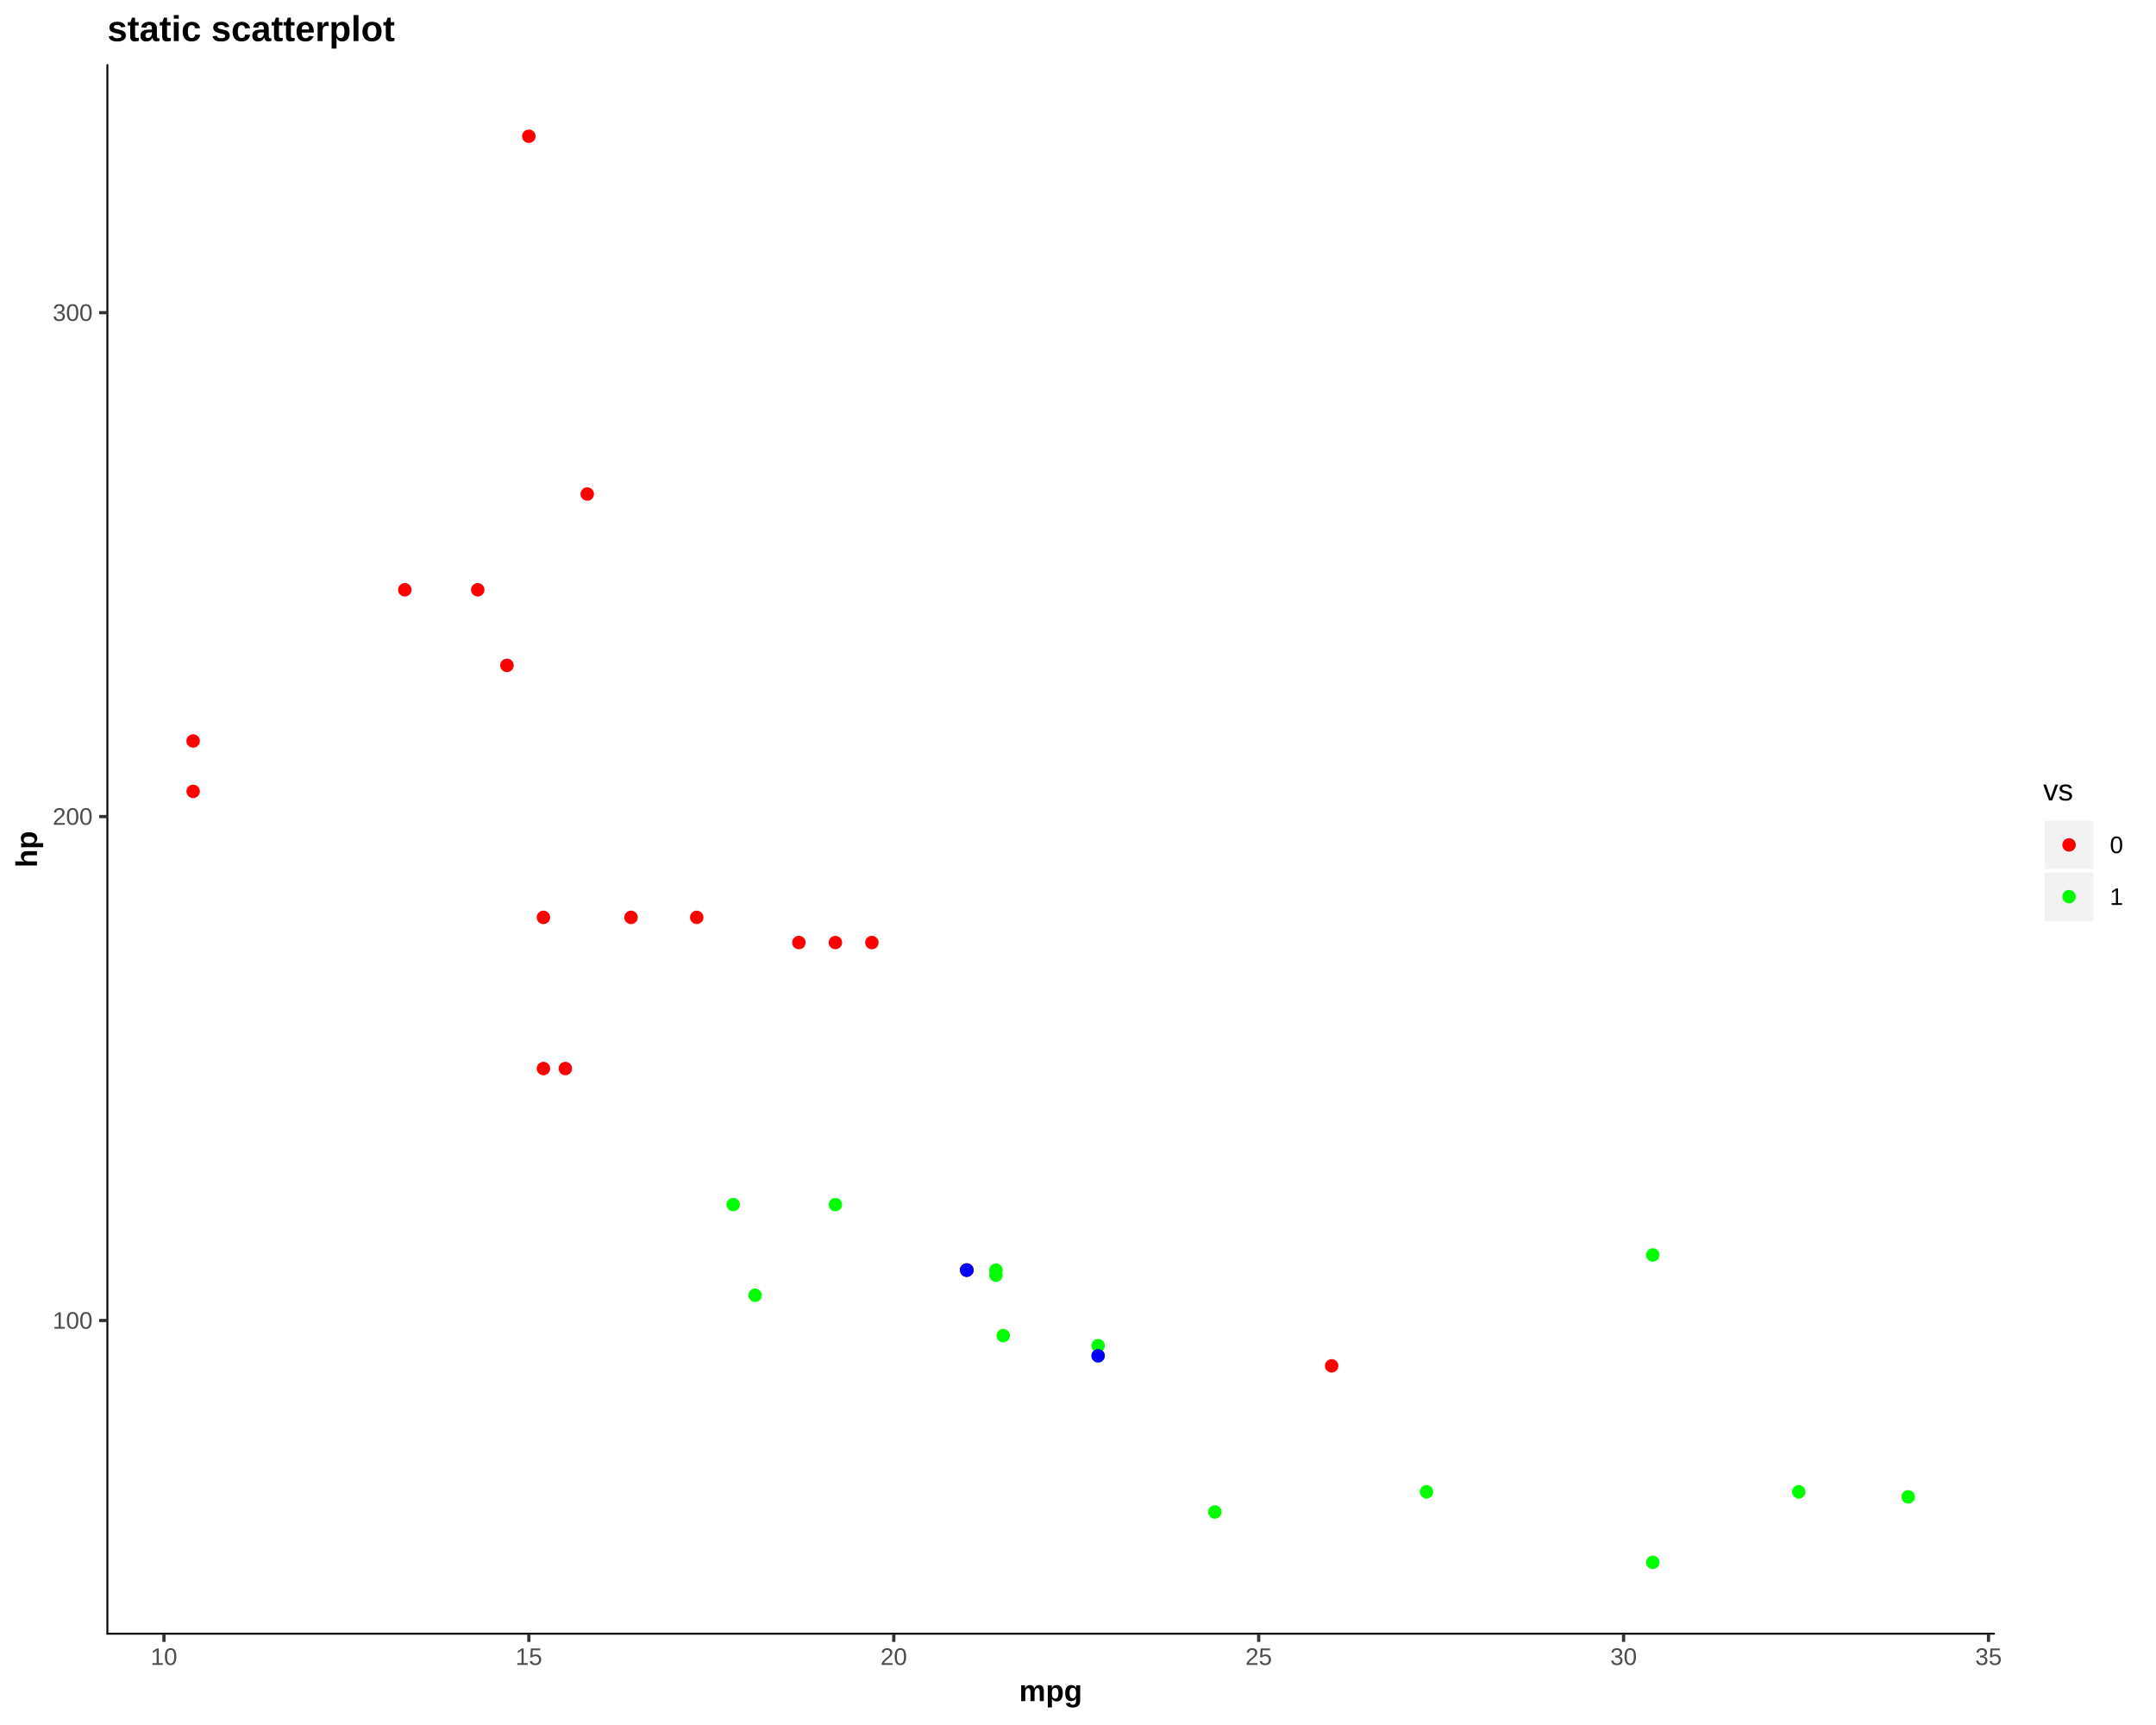
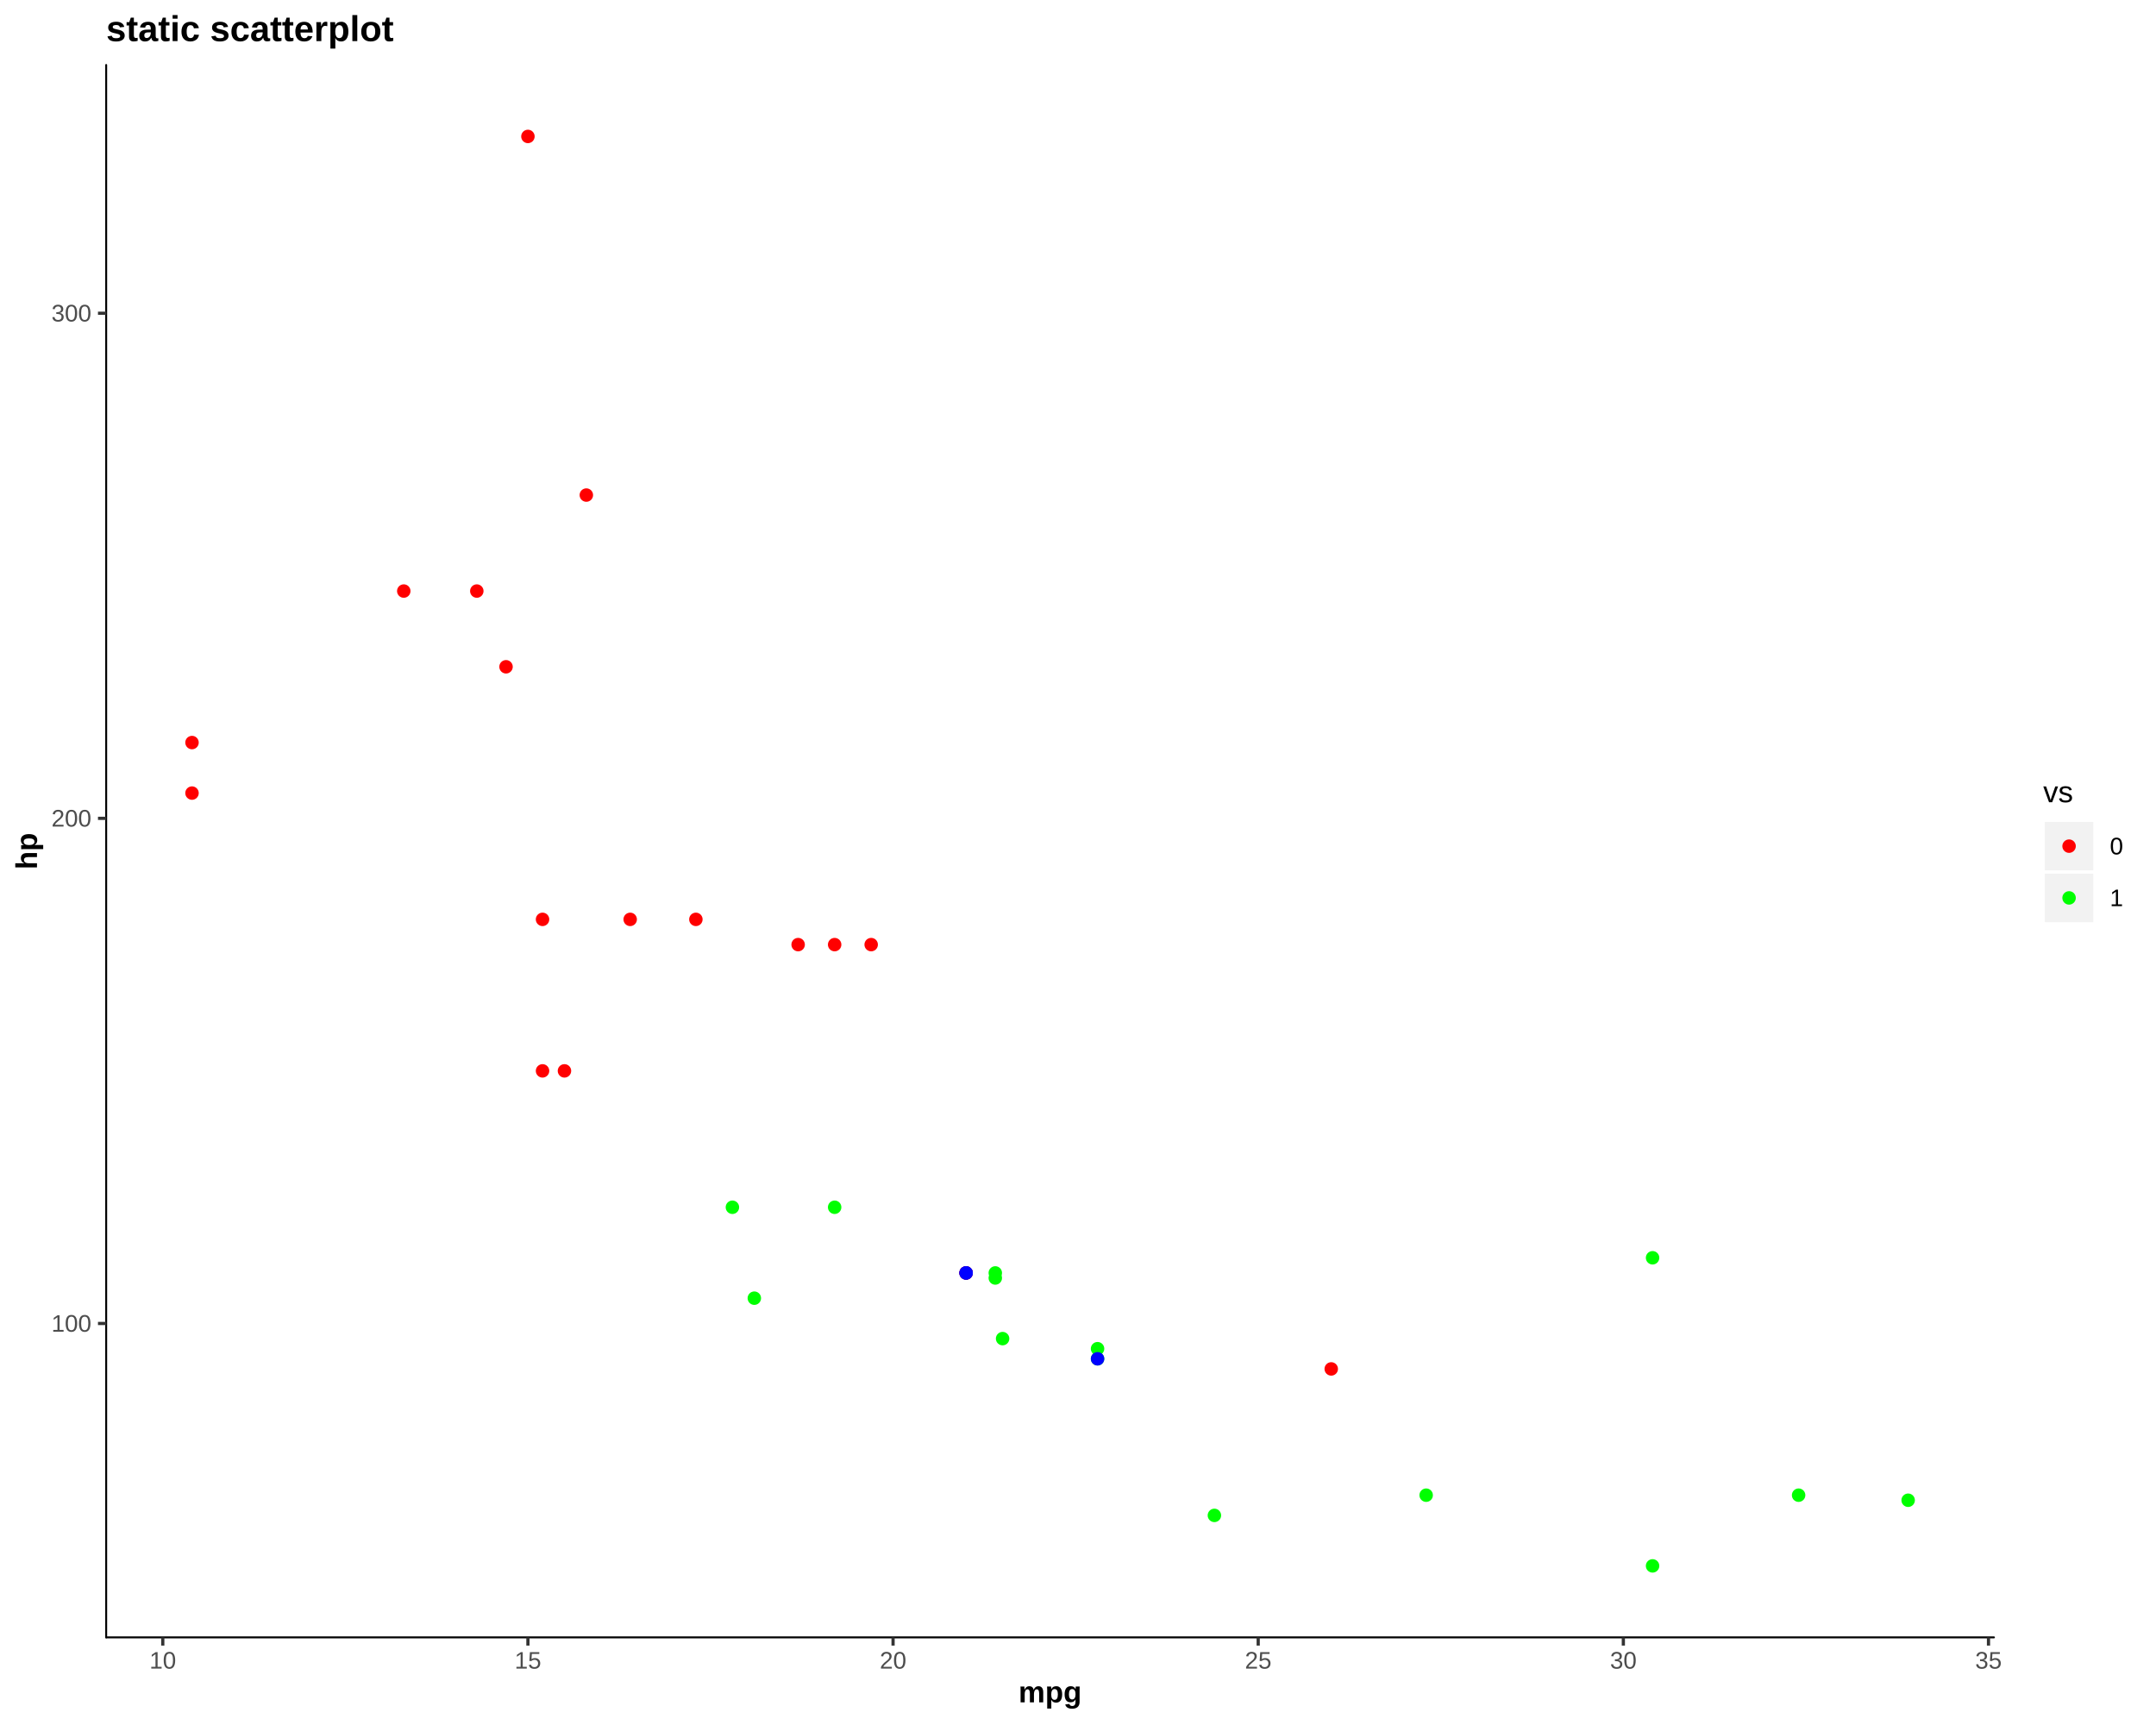
<svg xmlns="http://www.w3.org/2000/svg" viewBox="0 0 720.00 576.00">
  <defs>
    <style type="text/css">
-     line, polyline, path, rect, circle {
+     line, polyline, polygon, path, rect, circle {
      fill: none;
      stroke: #000000;
      stroke-linecap: round;
      stroke-linejoin: round;
      stroke-miterlimit: 10.00;
    }
  </style>
  </defs>
  <rect width="100%" height="100%" style="stroke: none; fill: #FFFFFF;" />
  <defs>
-     <clipPath id="cpMzUuODU3N3w2NjUuODkyfDU0NS41MDZ8MjEuNjkzMw==">
-       <rect x="35.86" y="21.69" width="630.03" height="523.81" />
+     <clipPath id="cpMzUuNDZ8NjY1Ljg5fDU0Ni43NHwyMS42OQ==">
+       <rect x="35.46" y="21.69" width="630.43" height="525.05" />
    </clipPath>
  </defs>
-   <line x1="291.83" y1="576.00" x2="665.89" y2="550.17" style="stroke-width: 1.07; stroke-linecap: butt;" clip-path="url(#cpMzUuODU3N3w2NjUuODkyfDU0NS41MDZ8MjEuNjkzMw==)" />
-   <circle cx="322.85" cy="424.10" r="1.42pt" style="stroke-width: 0.71; stroke: #FF0000; fill: #FF0000;" clip-path="url(#cpMzUuODU3N3w2NjUuODkyfDU0NS41MDZ8MjEuNjkzMw==)" />
-   <circle cx="322.85" cy="424.10" r="1.42pt" style="stroke-width: 0.71; stroke: #FF0000; fill: #FF0000;" clip-path="url(#cpMzUuODU3N3w2NjUuODkyfDU0NS41MDZ8MjEuNjkzMw==)" />
-   <circle cx="366.72" cy="452.71" r="1.42pt" style="stroke-width: 0.71; stroke: #00FF00; fill: #00FF00;" clip-path="url(#cpMzUuODU3N3w2NjUuODkyfDU0NS41MDZ8MjEuNjkzMw==)" />
-   <circle cx="332.60" cy="424.10" r="1.42pt" style="stroke-width: 0.71; stroke: #00FF00; fill: #00FF00;" clip-path="url(#cpMzUuODU3N3w2NjUuODkyfDU0NS41MDZ8MjEuNjkzMw==)" />
-   <circle cx="266.79" cy="314.73" r="1.42pt" style="stroke-width: 0.71; stroke: #FF0000; fill: #FF0000;" clip-path="url(#cpMzUuODU3N3w2NjUuODkyfDU0NS41MDZ8MjEuNjkzMw==)" />
-   <circle cx="252.17" cy="432.51" r="1.42pt" style="stroke-width: 0.71; stroke: #00FF00; fill: #00FF00;" clip-path="url(#cpMzUuODU3N3w2NjUuODkyfDU0NS41MDZ8MjEuNjkzMw==)" />
-   <circle cx="159.55" cy="196.94" r="1.42pt" style="stroke-width: 0.71; stroke: #FF0000; fill: #FF0000;" clip-path="url(#cpMzUuODU3N3w2NjUuODkyfDU0NS41MDZ8MjEuNjkzMw==)" />
-   <circle cx="405.71" cy="504.87" r="1.42pt" style="stroke-width: 0.71; stroke: #00FF00; fill: #00FF00;" clip-path="url(#cpMzUuODU3N3w2NjUuODkyfDU0NS41MDZ8MjEuNjkzMw==)" />
-   <circle cx="366.72" cy="449.34" r="1.42pt" style="stroke-width: 0.71; stroke: #00FF00; fill: #00FF00;" clip-path="url(#cpMzUuODU3N3w2NjUuODkyfDU0NS41MDZ8MjEuNjkzMw==)" />
-   <circle cx="278.98" cy="402.23" r="1.42pt" style="stroke-width: 0.71; stroke: #00FF00; fill: #00FF00;" clip-path="url(#cpMzUuODU3N3w2NjUuODkyfDU0NS41MDZ8MjEuNjkzMw==)" />
-   <circle cx="244.85" cy="402.23" r="1.42pt" style="stroke-width: 0.71; stroke: #00FF00; fill: #00FF00;" clip-path="url(#cpMzUuODU3N3w2NjUuODkyfDU0NS41MDZ8MjEuNjkzMw==)" />
-   <circle cx="210.73" cy="306.32" r="1.42pt" style="stroke-width: 0.71; stroke: #FF0000; fill: #FF0000;" clip-path="url(#cpMzUuODU3N3w2NjUuODkyfDU0NS41MDZ8MjEuNjkzMw==)" />
-   <circle cx="232.67" cy="306.32" r="1.42pt" style="stroke-width: 0.71; stroke: #FF0000; fill: #FF0000;" clip-path="url(#cpMzUuODU3N3w2NjUuODkyfDU0NS41MDZ8MjEuNjkzMw==)" />
-   <circle cx="181.48" cy="306.32" r="1.42pt" style="stroke-width: 0.71; stroke: #FF0000; fill: #FF0000;" clip-path="url(#cpMzUuODU3N3w2NjUuODkyfDU0NS41MDZ8MjEuNjkzMw==)" />
-   <circle cx="64.50" cy="264.25" r="1.42pt" style="stroke-width: 0.71; stroke: #FF0000; fill: #FF0000;" clip-path="url(#cpMzUuODU3N3w2NjUuODkyfDU0NS41MDZ8MjEuNjkzMw==)" />
-   <circle cx="64.50" cy="247.42" r="1.42pt" style="stroke-width: 0.71; stroke: #FF0000; fill: #FF0000;" clip-path="url(#cpMzUuODU3N3w2NjUuODkyfDU0NS41MDZ8MjEuNjkzMw==)" />
-   <circle cx="169.30" cy="222.18" r="1.42pt" style="stroke-width: 0.71; stroke: #FF0000; fill: #FF0000;" clip-path="url(#cpMzUuODU3N3w2NjUuODkyfDU0NS41MDZ8MjEuNjkzMw==)" />
-   <circle cx="600.70" cy="498.14" r="1.42pt" style="stroke-width: 0.71; stroke: #00FF00; fill: #00FF00;" clip-path="url(#cpMzUuODU3N3w2NjUuODkyfDU0NS41MDZ8MjEuNjkzMw==)" />
-   <circle cx="551.95" cy="521.70" r="1.42pt" style="stroke-width: 0.71; stroke: #00FF00; fill: #00FF00;" clip-path="url(#cpMzUuODU3N3w2NjUuODkyfDU0NS41MDZ8MjEuNjkzMw==)" />
-   <circle cx="637.25" cy="499.82" r="1.42pt" style="stroke-width: 0.71; stroke: #00FF00; fill: #00FF00;" clip-path="url(#cpMzUuODU3N3w2NjUuODkyfDU0NS41MDZ8MjEuNjkzMw==)" />
-   <circle cx="335.03" cy="445.98" r="1.42pt" style="stroke-width: 0.71; stroke: #00FF00; fill: #00FF00;" clip-path="url(#cpMzUuODU3N3w2NjUuODkyfDU0NS41MDZ8MjEuNjkzMw==)" />
-   <circle cx="188.80" cy="356.80" r="1.42pt" style="stroke-width: 0.71; stroke: #FF0000; fill: #FF0000;" clip-path="url(#cpMzUuODU3N3w2NjUuODkyfDU0NS41MDZ8MjEuNjkzMw==)" />
-   <circle cx="181.48" cy="356.80" r="1.42pt" style="stroke-width: 0.71; stroke: #FF0000; fill: #FF0000;" clip-path="url(#cpMzUuODU3N3w2NjUuODkyfDU0NS41MDZ8MjEuNjkzMw==)" />
-   <circle cx="135.18" cy="196.94" r="1.42pt" style="stroke-width: 0.71; stroke: #FF0000; fill: #FF0000;" clip-path="url(#cpMzUuODU3N3w2NjUuODkyfDU0NS41MDZ8MjEuNjkzMw==)" />
-   <circle cx="278.98" cy="314.73" r="1.42pt" style="stroke-width: 0.71; stroke: #FF0000; fill: #FF0000;" clip-path="url(#cpMzUuODU3N3w2NjUuODkyfDU0NS41MDZ8MjEuNjkzMw==)" />
-   <circle cx="476.39" cy="498.14" r="1.42pt" style="stroke-width: 0.71; stroke: #00FF00; fill: #00FF00;" clip-path="url(#cpMzUuODU3N3w2NjUuODkyfDU0NS41MDZ8MjEuNjkzMw==)" />
-   <circle cx="444.71" cy="456.07" r="1.42pt" style="stroke-width: 0.71; stroke: #FF0000; fill: #FF0000;" clip-path="url(#cpMzUuODU3N3w2NjUuODkyfDU0NS41MDZ8MjEuNjkzMw==)" />
-   <circle cx="551.95" cy="419.05" r="1.42pt" style="stroke-width: 0.71; stroke: #00FF00; fill: #00FF00;" clip-path="url(#cpMzUuODU3N3w2NjUuODkyfDU0NS41MDZ8MjEuNjkzMw==)" />
-   <circle cx="196.11" cy="164.97" r="1.42pt" style="stroke-width: 0.71; stroke: #FF0000; fill: #FF0000;" clip-path="url(#cpMzUuODU3N3w2NjUuODkyfDU0NS41MDZ8MjEuNjkzMw==)" />
-   <circle cx="291.16" cy="314.73" r="1.42pt" style="stroke-width: 0.71; stroke: #FF0000; fill: #FF0000;" clip-path="url(#cpMzUuODU3N3w2NjUuODkyfDU0NS41MDZ8MjEuNjkzMw==)" />
-   <circle cx="176.61" cy="45.50" r="1.42pt" style="stroke-width: 0.71; stroke: #FF0000; fill: #FF0000;" clip-path="url(#cpMzUuODU3N3w2NjUuODkyfDU0NS41MDZ8MjEuNjkzMw==)" />
-   <circle cx="332.60" cy="425.78" r="1.42pt" style="stroke-width: 0.71; stroke: #00FF00; fill: #00FF00;" clip-path="url(#cpMzUuODU3N3w2NjUuODkyfDU0NS41MDZ8MjEuNjkzMw==)" />
-   <circle cx="322.85" cy="424.10" r="1.42pt" style="stroke-width: 0.71; stroke: #0000FF; fill: #0000FF;" clip-path="url(#cpMzUuODU3N3w2NjUuODkyfDU0NS41MDZ8MjEuNjkzMw==)" />
-   <circle cx="322.85" cy="424.10" r="1.42pt" style="stroke-width: 0.71; stroke: #0000FF; fill: #0000FF;" clip-path="url(#cpMzUuODU3N3w2NjUuODkyfDU0NS41MDZ8MjEuNjkzMw==)" />
-   <circle cx="366.72" cy="452.71" r="1.42pt" style="stroke-width: 0.71; stroke: #0000FF; fill: #0000FF;" clip-path="url(#cpMzUuODU3N3w2NjUuODkyfDU0NS41MDZ8MjEuNjkzMw==)" />
+   <line x1="310.48" y1="576.00" x2="665.89" y2="551.42" style="stroke-width: 1.07; stroke-linecap: butt;" clip-path="url(#cpMzUuNDZ8NjY1Ljg5fDU0Ni43NHwyMS42OQ==)" />
+   <circle cx="322.63" cy="425.05" r="1.42pt" style="stroke-width: 0.71; stroke: #FF0000; fill: #FF0000;" clip-path="url(#cpMzUuNDZ8NjY1Ljg5fDU0Ni43NHwyMS42OQ==)" />
+   <circle cx="322.63" cy="425.05" r="1.42pt" style="stroke-width: 0.71; stroke: #FF0000; fill: #FF0000;" clip-path="url(#cpMzUuNDZ8NjY1Ljg5fDU0Ni43NHwyMS42OQ==)" />
+   <circle cx="366.53" cy="453.72" r="1.42pt" style="stroke-width: 0.71; stroke: #00FF00; fill: #00FF00;" clip-path="url(#cpMzUuNDZ8NjY1Ljg5fDU0Ni43NHwyMS42OQ==)" />
+   <circle cx="332.38" cy="425.05" r="1.42pt" style="stroke-width: 0.71; stroke: #00FF00; fill: #00FF00;" clip-path="url(#cpMzUuNDZ8NjY1Ljg5fDU0Ni43NHwyMS42OQ==)" />
+   <circle cx="266.54" cy="315.42" r="1.42pt" style="stroke-width: 0.71; stroke: #FF0000; fill: #FF0000;" clip-path="url(#cpMzUuNDZ8NjY1Ljg5fDU0Ni43NHwyMS42OQ==)" />
+   <circle cx="251.91" cy="433.48" r="1.42pt" style="stroke-width: 0.71; stroke: #00FF00; fill: #00FF00;" clip-path="url(#cpMzUuNDZ8NjY1Ljg5fDU0Ni43NHwyMS42OQ==)" />
+   <circle cx="159.23" cy="197.36" r="1.42pt" style="stroke-width: 0.71; stroke: #FF0000; fill: #FF0000;" clip-path="url(#cpMzUuNDZ8NjY1Ljg5fDU0Ni43NHwyMS42OQ==)" />
+   <circle cx="405.55" cy="506.01" r="1.42pt" style="stroke-width: 0.71; stroke: #00FF00; fill: #00FF00;" clip-path="url(#cpMzUuNDZ8NjY1Ljg5fDU0Ni43NHwyMS42OQ==)" />
+   <circle cx="366.53" cy="450.35" r="1.42pt" style="stroke-width: 0.71; stroke: #00FF00; fill: #00FF00;" clip-path="url(#cpMzUuNDZ8NjY1Ljg5fDU0Ni43NHwyMS42OQ==)" />
+   <circle cx="278.73" cy="403.12" r="1.42pt" style="stroke-width: 0.71; stroke: #00FF00; fill: #00FF00;" clip-path="url(#cpMzUuNDZ8NjY1Ljg5fDU0Ni43NHwyMS42OQ==)" />
+   <circle cx="244.59" cy="403.12" r="1.42pt" style="stroke-width: 0.71; stroke: #00FF00; fill: #00FF00;" clip-path="url(#cpMzUuNDZ8NjY1Ljg5fDU0Ni43NHwyMS42OQ==)" />
+   <circle cx="210.45" cy="306.99" r="1.42pt" style="stroke-width: 0.71; stroke: #FF0000; fill: #FF0000;" clip-path="url(#cpMzUuNDZ8NjY1Ljg5fDU0Ni43NHwyMS42OQ==)" />
+   <circle cx="232.39" cy="306.99" r="1.42pt" style="stroke-width: 0.71; stroke: #FF0000; fill: #FF0000;" clip-path="url(#cpMzUuNDZ8NjY1Ljg5fDU0Ni43NHwyMS42OQ==)" />
+   <circle cx="181.18" cy="306.99" r="1.42pt" style="stroke-width: 0.71; stroke: #FF0000; fill: #FF0000;" clip-path="url(#cpMzUuNDZ8NjY1Ljg5fDU0Ni43NHwyMS42OQ==)" />
+   <circle cx="64.12" cy="264.82" r="1.42pt" style="stroke-width: 0.71; stroke: #FF0000; fill: #FF0000;" clip-path="url(#cpMzUuNDZ8NjY1Ljg5fDU0Ni43NHwyMS42OQ==)" />
+   <circle cx="64.12" cy="247.95" r="1.42pt" style="stroke-width: 0.71; stroke: #FF0000; fill: #FF0000;" clip-path="url(#cpMzUuNDZ8NjY1Ljg5fDU0Ni43NHwyMS42OQ==)" />
+   <circle cx="168.99" cy="222.65" r="1.42pt" style="stroke-width: 0.71; stroke: #FF0000; fill: #FF0000;" clip-path="url(#cpMzUuNDZ8NjY1Ljg5fDU0Ni43NHwyMS42OQ==)" />
+   <circle cx="600.65" cy="499.26" r="1.42pt" style="stroke-width: 0.71; stroke: #00FF00; fill: #00FF00;" clip-path="url(#cpMzUuNDZ8NjY1Ljg5fDU0Ni43NHwyMS42OQ==)" />
+   <circle cx="551.88" cy="522.87" r="1.42pt" style="stroke-width: 0.71; stroke: #00FF00; fill: #00FF00;" clip-path="url(#cpMzUuNDZ8NjY1Ljg5fDU0Ni43NHwyMS42OQ==)" />
+   <circle cx="637.23" cy="500.95" r="1.42pt" style="stroke-width: 0.71; stroke: #00FF00; fill: #00FF00;" clip-path="url(#cpMzUuNDZ8NjY1Ljg5fDU0Ni43NHwyMS42OQ==)" />
+   <circle cx="334.82" cy="446.98" r="1.42pt" style="stroke-width: 0.71; stroke: #00FF00; fill: #00FF00;" clip-path="url(#cpMzUuNDZ8NjY1Ljg5fDU0Ni43NHwyMS42OQ==)" />
+   <circle cx="188.50" cy="357.58" r="1.42pt" style="stroke-width: 0.71; stroke: #FF0000; fill: #FF0000;" clip-path="url(#cpMzUuNDZ8NjY1Ljg5fDU0Ni43NHwyMS42OQ==)" />
+   <circle cx="181.18" cy="357.58" r="1.42pt" style="stroke-width: 0.71; stroke: #FF0000; fill: #FF0000;" clip-path="url(#cpMzUuNDZ8NjY1Ljg5fDU0Ni43NHwyMS42OQ==)" />
+   <circle cx="134.84" cy="197.36" r="1.42pt" style="stroke-width: 0.71; stroke: #FF0000; fill: #FF0000;" clip-path="url(#cpMzUuNDZ8NjY1Ljg5fDU0Ni43NHwyMS42OQ==)" />
+   <circle cx="278.73" cy="315.42" r="1.42pt" style="stroke-width: 0.71; stroke: #FF0000; fill: #FF0000;" clip-path="url(#cpMzUuNDZ8NjY1Ljg5fDU0Ni43NHwyMS42OQ==)" />
+   <circle cx="476.27" cy="499.26" r="1.42pt" style="stroke-width: 0.71; stroke: #00FF00; fill: #00FF00;" clip-path="url(#cpMzUuNDZ8NjY1Ljg5fDU0Ni43NHwyMS42OQ==)" />
+   <circle cx="444.57" cy="457.10" r="1.42pt" style="stroke-width: 0.71; stroke: #FF0000; fill: #FF0000;" clip-path="url(#cpMzUuNDZ8NjY1Ljg5fDU0Ni43NHwyMS42OQ==)" />
+   <circle cx="551.88" cy="419.99" r="1.42pt" style="stroke-width: 0.71; stroke: #00FF00; fill: #00FF00;" clip-path="url(#cpMzUuNDZ8NjY1Ljg5fDU0Ni43NHwyMS42OQ==)" />
+   <circle cx="195.81" cy="165.31" r="1.42pt" style="stroke-width: 0.71; stroke: #FF0000; fill: #FF0000;" clip-path="url(#cpMzUuNDZ8NjY1Ljg5fDU0Ni43NHwyMS42OQ==)" />
+   <circle cx="290.93" cy="315.42" r="1.42pt" style="stroke-width: 0.71; stroke: #FF0000; fill: #FF0000;" clip-path="url(#cpMzUuNDZ8NjY1Ljg5fDU0Ni43NHwyMS42OQ==)" />
+   <circle cx="176.30" cy="45.56" r="1.42pt" style="stroke-width: 0.71; stroke: #FF0000; fill: #FF0000;" clip-path="url(#cpMzUuNDZ8NjY1Ljg5fDU0Ni43NHwyMS42OQ==)" />
+   <circle cx="332.38" cy="426.74" r="1.42pt" style="stroke-width: 0.71; stroke: #00FF00; fill: #00FF00;" clip-path="url(#cpMzUuNDZ8NjY1Ljg5fDU0Ni43NHwyMS42OQ==)" />
+   <circle cx="322.63" cy="425.05" r="1.42pt" style="stroke-width: 0.71; stroke: #0000FF; fill: #0000FF;" clip-path="url(#cpMzUuNDZ8NjY1Ljg5fDU0Ni43NHwyMS42OQ==)" />
+   <circle cx="322.63" cy="425.05" r="1.42pt" style="stroke-width: 0.71; stroke: #0000FF; fill: #0000FF;" clip-path="url(#cpMzUuNDZ8NjY1Ljg5fDU0Ni43NHwyMS42OQ==)" />
+   <circle cx="366.53" cy="453.72" r="1.42pt" style="stroke-width: 0.71; stroke: #0000FF; fill: #0000FF;" clip-path="url(#cpMzUuNDZ8NjY1Ljg5fDU0Ni43NHwyMS42OQ==)" />
  <defs>
-     <clipPath id="cpMHw3MjB8NTc2fDA=">
+     <clipPath id="cpMC4wMHw3MjAuMDB8NTc2LjAwfDAuMDA=">
      <rect x="0.00" y="0.00" width="720.00" height="576.00" />
    </clipPath>
  </defs>
-   <polyline points="35.86,545.51 35.86,21.69 " style="stroke-width: 0.64;" clip-path="url(#cpMHw3MjB8NTc2fDA=)" />
-   <g clip-path="url(#cpMHw3MjB8NTc2fDA=)">
-     <text x="17.58" y="443.68" style="font-size: 8.00px; fill: #4D4D4D; font-family: Liberation Sans;" textLength="13.35px" lengthAdjust="spacingAndGlyphs">100</text>
+   <polyline points="35.46,546.74 35.46,21.69 " style="stroke-width: 0.64;" clip-path="url(#cpMC4wMHw3MjAuMDB8NTc2LjAwfDAuMDA=)" />
+   <g clip-path="url(#cpMC4wMHw3MjAuMDB8NTc2LjAwfDAuMDA=)">
+     <text x="17.17" y="444.67" style="font-size: 8.00px; fill: #4D4D4D; font-family: Liberation Sans;" textLength="13.36px" lengthAdjust="spacingAndGlyphs">100</text>
  </g>
-   <g clip-path="url(#cpMHw3MjB8NTc2fDA=)">
-     <text x="17.58" y="275.41" style="font-size: 8.00px; fill: #4D4D4D; font-family: Liberation Sans;" textLength="13.35px" lengthAdjust="spacingAndGlyphs">200</text>
+   <g clip-path="url(#cpMC4wMHw3MjAuMDB8NTc2LjAwfDAuMDA=)">
+     <text x="17.17" y="276.00" style="font-size: 8.00px; fill: #4D4D4D; font-family: Liberation Sans;" textLength="13.36px" lengthAdjust="spacingAndGlyphs">200</text>
  </g>
-   <g clip-path="url(#cpMHw3MjB8NTc2fDA=)">
-     <text x="17.58" y="107.15" style="font-size: 8.00px; fill: #4D4D4D; font-family: Liberation Sans;" textLength="13.35px" lengthAdjust="spacingAndGlyphs">300</text>
+   <g clip-path="url(#cpMC4wMHw3MjAuMDB8NTc2LjAwfDAuMDA=)">
+     <text x="17.17" y="107.34" style="font-size: 8.00px; fill: #4D4D4D; font-family: Liberation Sans;" textLength="13.36px" lengthAdjust="spacingAndGlyphs">300</text>
  </g>
-   <polyline points="33.12,440.93 35.86,440.93 " style="stroke-width: 1.07; stroke: #333333; stroke-linecap: butt;" clip-path="url(#cpMHw3MjB8NTc2fDA=)" />
-   <polyline points="33.12,272.66 35.86,272.66 " style="stroke-width: 1.07; stroke: #333333; stroke-linecap: butt;" clip-path="url(#cpMHw3MjB8NTc2fDA=)" />
-   <polyline points="33.12,104.40 35.86,104.40 " style="stroke-width: 1.07; stroke: #333333; stroke-linecap: butt;" clip-path="url(#cpMHw3MjB8NTc2fDA=)" />
-   <polyline points="35.86,545.51 665.89,545.51 " style="stroke-width: 0.64;" clip-path="url(#cpMHw3MjB8NTc2fDA=)" />
-   <polyline points="54.75,548.25 54.75,545.51 " style="stroke-width: 1.07; stroke: #333333; stroke-linecap: butt;" clip-path="url(#cpMHw3MjB8NTc2fDA=)" />
-   <polyline points="176.61,548.25 176.61,545.51 " style="stroke-width: 1.07; stroke: #333333; stroke-linecap: butt;" clip-path="url(#cpMHw3MjB8NTc2fDA=)" />
-   <polyline points="298.47,548.25 298.47,545.51 " style="stroke-width: 1.07; stroke: #333333; stroke-linecap: butt;" clip-path="url(#cpMHw3MjB8NTc2fDA=)" />
-   <polyline points="420.34,548.25 420.34,545.51 " style="stroke-width: 1.07; stroke: #333333; stroke-linecap: butt;" clip-path="url(#cpMHw3MjB8NTc2fDA=)" />
-   <polyline points="542.20,548.25 542.20,545.51 " style="stroke-width: 1.07; stroke: #333333; stroke-linecap: butt;" clip-path="url(#cpMHw3MjB8NTc2fDA=)" />
-   <polyline points="664.06,548.25 664.06,545.51 " style="stroke-width: 1.07; stroke: #333333; stroke-linecap: butt;" clip-path="url(#cpMHw3MjB8NTc2fDA=)" />
-   <g clip-path="url(#cpMHw3MjB8NTc2fDA=)">
-     <text x="50.30" y="555.94" style="font-size: 8.00px; fill: #4D4D4D; font-family: Liberation Sans;" textLength="8.90px" lengthAdjust="spacingAndGlyphs">10</text>
+   <polyline points="32.72,441.92 35.46,441.92 " style="stroke-width: 1.07; stroke: #333333; stroke-linecap: butt;" clip-path="url(#cpMC4wMHw3MjAuMDB8NTc2LjAwfDAuMDA=)" />
+   <polyline points="32.72,273.25 35.46,273.25 " style="stroke-width: 1.07; stroke: #333333; stroke-linecap: butt;" clip-path="url(#cpMC4wMHw3MjAuMDB8NTc2LjAwfDAuMDA=)" />
+   <polyline points="32.72,104.59 35.46,104.59 " style="stroke-width: 1.07; stroke: #333333; stroke-linecap: butt;" clip-path="url(#cpMC4wMHw3MjAuMDB8NTc2LjAwfDAuMDA=)" />
+   <polyline points="35.46,546.74 665.89,546.74 " style="stroke-width: 0.64;" clip-path="url(#cpMC4wMHw3MjAuMDB8NTc2LjAwfDAuMDA=)" />
+   <polyline points="54.36,549.48 54.36,546.74 " style="stroke-width: 1.07; stroke: #333333; stroke-linecap: butt;" clip-path="url(#cpMC4wMHw3MjAuMDB8NTc2LjAwfDAuMDA=)" />
+   <polyline points="176.30,549.48 176.30,546.74 " style="stroke-width: 1.07; stroke: #333333; stroke-linecap: butt;" clip-path="url(#cpMC4wMHw3MjAuMDB8NTc2LjAwfDAuMDA=)" />
+   <polyline points="298.24,549.48 298.24,546.74 " style="stroke-width: 1.07; stroke: #333333; stroke-linecap: butt;" clip-path="url(#cpMC4wMHw3MjAuMDB8NTc2LjAwfDAuMDA=)" />
+   <polyline points="420.18,549.48 420.18,546.74 " style="stroke-width: 1.07; stroke: #333333; stroke-linecap: butt;" clip-path="url(#cpMC4wMHw3MjAuMDB8NTc2LjAwfDAuMDA=)" />
+   <polyline points="542.12,549.48 542.12,546.74 " style="stroke-width: 1.07; stroke: #333333; stroke-linecap: butt;" clip-path="url(#cpMC4wMHw3MjAuMDB8NTc2LjAwfDAuMDA=)" />
+   <polyline points="664.06,549.48 664.06,546.74 " style="stroke-width: 1.07; stroke: #333333; stroke-linecap: butt;" clip-path="url(#cpMC4wMHw3MjAuMDB8NTc2LjAwfDAuMDA=)" />
+   <g clip-path="url(#cpMC4wMHw3MjAuMDB8NTc2LjAwfDAuMDA=)">
+     <text x="49.91" y="557.17" style="font-size: 8.00px; fill: #4D4D4D; font-family: Liberation Sans;" textLength="8.91px" lengthAdjust="spacingAndGlyphs">10</text>
  </g>
-   <g clip-path="url(#cpMHw3MjB8NTc2fDA=)">
-     <text x="172.16" y="555.94" style="font-size: 8.00px; fill: #4D4D4D; font-family: Liberation Sans;" textLength="8.90px" lengthAdjust="spacingAndGlyphs">15</text>
+   <g clip-path="url(#cpMC4wMHw3MjAuMDB8NTc2LjAwfDAuMDA=)">
+     <text x="171.85" y="557.17" style="font-size: 8.00px; fill: #4D4D4D; font-family: Liberation Sans;" textLength="8.91px" lengthAdjust="spacingAndGlyphs">15</text>
  </g>
-   <g clip-path="url(#cpMHw3MjB8NTc2fDA=)">
-     <text x="294.02" y="555.94" style="font-size: 8.00px; fill: #4D4D4D; font-family: Liberation Sans;" textLength="8.90px" lengthAdjust="spacingAndGlyphs">20</text>
+   <g clip-path="url(#cpMC4wMHw3MjAuMDB8NTc2LjAwfDAuMDA=)">
+     <text x="293.79" y="557.17" style="font-size: 8.00px; fill: #4D4D4D; font-family: Liberation Sans;" textLength="8.91px" lengthAdjust="spacingAndGlyphs">20</text>
  </g>
-   <g clip-path="url(#cpMHw3MjB8NTc2fDA=)">
-     <text x="415.89" y="555.94" style="font-size: 8.00px; fill: #4D4D4D; font-family: Liberation Sans;" textLength="8.90px" lengthAdjust="spacingAndGlyphs">25</text>
+   <g clip-path="url(#cpMC4wMHw3MjAuMDB8NTc2LjAwfDAuMDA=)">
+     <text x="415.73" y="557.17" style="font-size: 8.00px; fill: #4D4D4D; font-family: Liberation Sans;" textLength="8.91px" lengthAdjust="spacingAndGlyphs">25</text>
  </g>
-   <g clip-path="url(#cpMHw3MjB8NTc2fDA=)">
-     <text x="537.75" y="555.94" style="font-size: 8.00px; fill: #4D4D4D; font-family: Liberation Sans;" textLength="8.90px" lengthAdjust="spacingAndGlyphs">30</text>
+   <g clip-path="url(#cpMC4wMHw3MjAuMDB8NTc2LjAwfDAuMDA=)">
+     <text x="537.67" y="557.17" style="font-size: 8.00px; fill: #4D4D4D; font-family: Liberation Sans;" textLength="8.91px" lengthAdjust="spacingAndGlyphs">30</text>
  </g>
-   <g clip-path="url(#cpMHw3MjB8NTc2fDA=)">
-     <text x="659.62" y="555.94" style="font-size: 8.00px; fill: #4D4D4D; font-family: Liberation Sans;" textLength="8.90px" lengthAdjust="spacingAndGlyphs">35</text>
+   <g clip-path="url(#cpMC4wMHw3MjAuMDB8NTc2LjAwfDAuMDA=)">
+     <text x="659.61" y="557.17" style="font-size: 8.00px; fill: #4D4D4D; font-family: Liberation Sans;" textLength="8.91px" lengthAdjust="spacingAndGlyphs">35</text>
  </g>
-   <g clip-path="url(#cpMHw3MjB8NTc2fDA=)">
-     <text x="340.32" y="568.04" style="font-size: 10.00px; font-weight: bold; font-family: Liberation Sans;" textLength="21.11px" lengthAdjust="spacingAndGlyphs">mpg</text>
+   <g clip-path="url(#cpMC4wMHw3MjAuMDB8NTc2LjAwfDAuMDA=)">
+     <text x="340.12" y="568.44" style="font-size: 10.00px; font-weight: bold; font-family: Liberation Sans;" textLength="21.11px" lengthAdjust="spacingAndGlyphs">mpg</text>
  </g>
-   <g clip-path="url(#cpMHw3MjB8NTc2fDA=)">
-     <text transform="translate(12.35,289.71) rotate(-90)" style="font-size: 10.00px; font-weight: bold; font-family: Liberation Sans;" textLength="12.22px" lengthAdjust="spacingAndGlyphs">hp</text>
+   <g clip-path="url(#cpMC4wMHw3MjAuMDB8NTc2LjAwfDAuMDA=)">
+     <text transform="translate(12.35,290.33) rotate(-90)" style="font-size: 10.00px; font-weight: bold; font-family: Liberation Sans;" textLength="12.22px" lengthAdjust="spacingAndGlyphs">hp</text>
  </g>
-   <rect x="676.85" y="253.67" width="37.67" height="59.86" style="stroke-width: 1.07; stroke: none; fill: #FFFFFF;" clip-path="url(#cpMHw3MjB8NTc2fDA=)" />
-   <g clip-path="url(#cpMHw3MjB8NTc2fDA=)">
-     <text x="682.33" y="267.27" style="font-size: 10.00px; font-family: Liberation Sans;" textLength="10.00px" lengthAdjust="spacingAndGlyphs">vs</text>
+   <rect x="676.85" y="254.49" width="37.67" height="59.45" style="stroke-width: 1.07; stroke: none; fill: #FFFFFF;" clip-path="url(#cpMC4wMHw3MjAuMDB8NTc2LjAwfDAuMDA=)" />
+   <g clip-path="url(#cpMC4wMHw3MjAuMDB8NTc2LjAwfDAuMDA=)">
+     <text x="682.33" y="267.88" style="font-size: 10.00px; font-family: Liberation Sans;" textLength="10.00px" lengthAdjust="spacingAndGlyphs">vs</text>
  </g>
-   <rect x="682.33" y="273.49" width="17.28" height="17.28" style="stroke-width: 1.07; stroke: #FFFFFF; fill: #F2F2F2;" clip-path="url(#cpMHw3MjB8NTc2fDA=)" />
-   <circle cx="690.97" cy="282.13" r="1.42pt" style="stroke-width: 0.71; stroke: #FF0000; fill: #FF0000;" clip-path="url(#cpMHw3MjB8NTc2fDA=)" />
-   <rect x="682.33" y="290.77" width="17.28" height="17.28" style="stroke-width: 1.07; stroke: #FFFFFF; fill: #F2F2F2;" clip-path="url(#cpMHw3MjB8NTc2fDA=)" />
-   <circle cx="690.97" cy="299.41" r="1.42pt" style="stroke-width: 0.71; stroke: #00FF00; fill: #00FF00;" clip-path="url(#cpMHw3MjB8NTc2fDA=)" />
-   <g clip-path="url(#cpMHw3MjB8NTc2fDA=)">
-     <text x="704.59" y="284.88" style="font-size: 8.00px; font-family: Liberation Sans;" textLength="4.45px" lengthAdjust="spacingAndGlyphs">0</text>
+   <rect x="682.33" y="273.90" width="17.28" height="17.28" style="stroke-width: 1.07; stroke: #FFFFFF; fill: #F2F2F2;" clip-path="url(#cpMC4wMHw3MjAuMDB8NTc2LjAwfDAuMDA=)" />
+   <circle cx="690.97" cy="282.54" r="1.42pt" style="stroke-width: 0.71; stroke: #FF0000; fill: #FF0000;" clip-path="url(#cpMC4wMHw3MjAuMDB8NTc2LjAwfDAuMDA=)" />
+   <rect x="682.33" y="291.18" width="17.28" height="17.28" style="stroke-width: 1.07; stroke: #FFFFFF; fill: #F2F2F2;" clip-path="url(#cpMC4wMHw3MjAuMDB8NTc2LjAwfDAuMDA=)" />
+   <circle cx="690.97" cy="299.82" r="1.42pt" style="stroke-width: 0.71; stroke: #00FF00; fill: #00FF00;" clip-path="url(#cpMC4wMHw3MjAuMDB8NTc2LjAwfDAuMDA=)" />
+   <g clip-path="url(#cpMC4wMHw3MjAuMDB8NTc2LjAwfDAuMDA=)">
+     <text x="704.59" y="285.29" style="font-size: 8.00px; font-family: Liberation Sans;" textLength="4.45px" lengthAdjust="spacingAndGlyphs">0</text>
  </g>
-   <g clip-path="url(#cpMHw3MjB8NTc2fDA=)">
-     <text x="704.59" y="302.16" style="font-size: 8.00px; font-family: Liberation Sans;" textLength="4.45px" lengthAdjust="spacingAndGlyphs">1</text>
+   <g clip-path="url(#cpMC4wMHw3MjAuMDB8NTc2LjAwfDAuMDA=)">
+     <text x="704.59" y="302.57" style="font-size: 8.00px; font-family: Liberation Sans;" textLength="4.45px" lengthAdjust="spacingAndGlyphs">1</text>
  </g>
-   <g clip-path="url(#cpMHw3MjB8NTc2fDA=)">
-     <text x="35.86" y="13.73" style="font-size: 12.00px; font-weight: bold; font-family: Liberation Sans;" textLength="96.03px" lengthAdjust="spacingAndGlyphs">static scatterplot</text>
+   <g clip-path="url(#cpMC4wMHw3MjAuMDB8NTc2LjAwfDAuMDA=)">
+     <text x="35.46" y="13.73" style="font-size: 12.00px; font-weight: bold; font-family: Liberation Sans;" textLength="96.02px" lengthAdjust="spacingAndGlyphs">static scatterplot</text>
  </g>
</svg>
